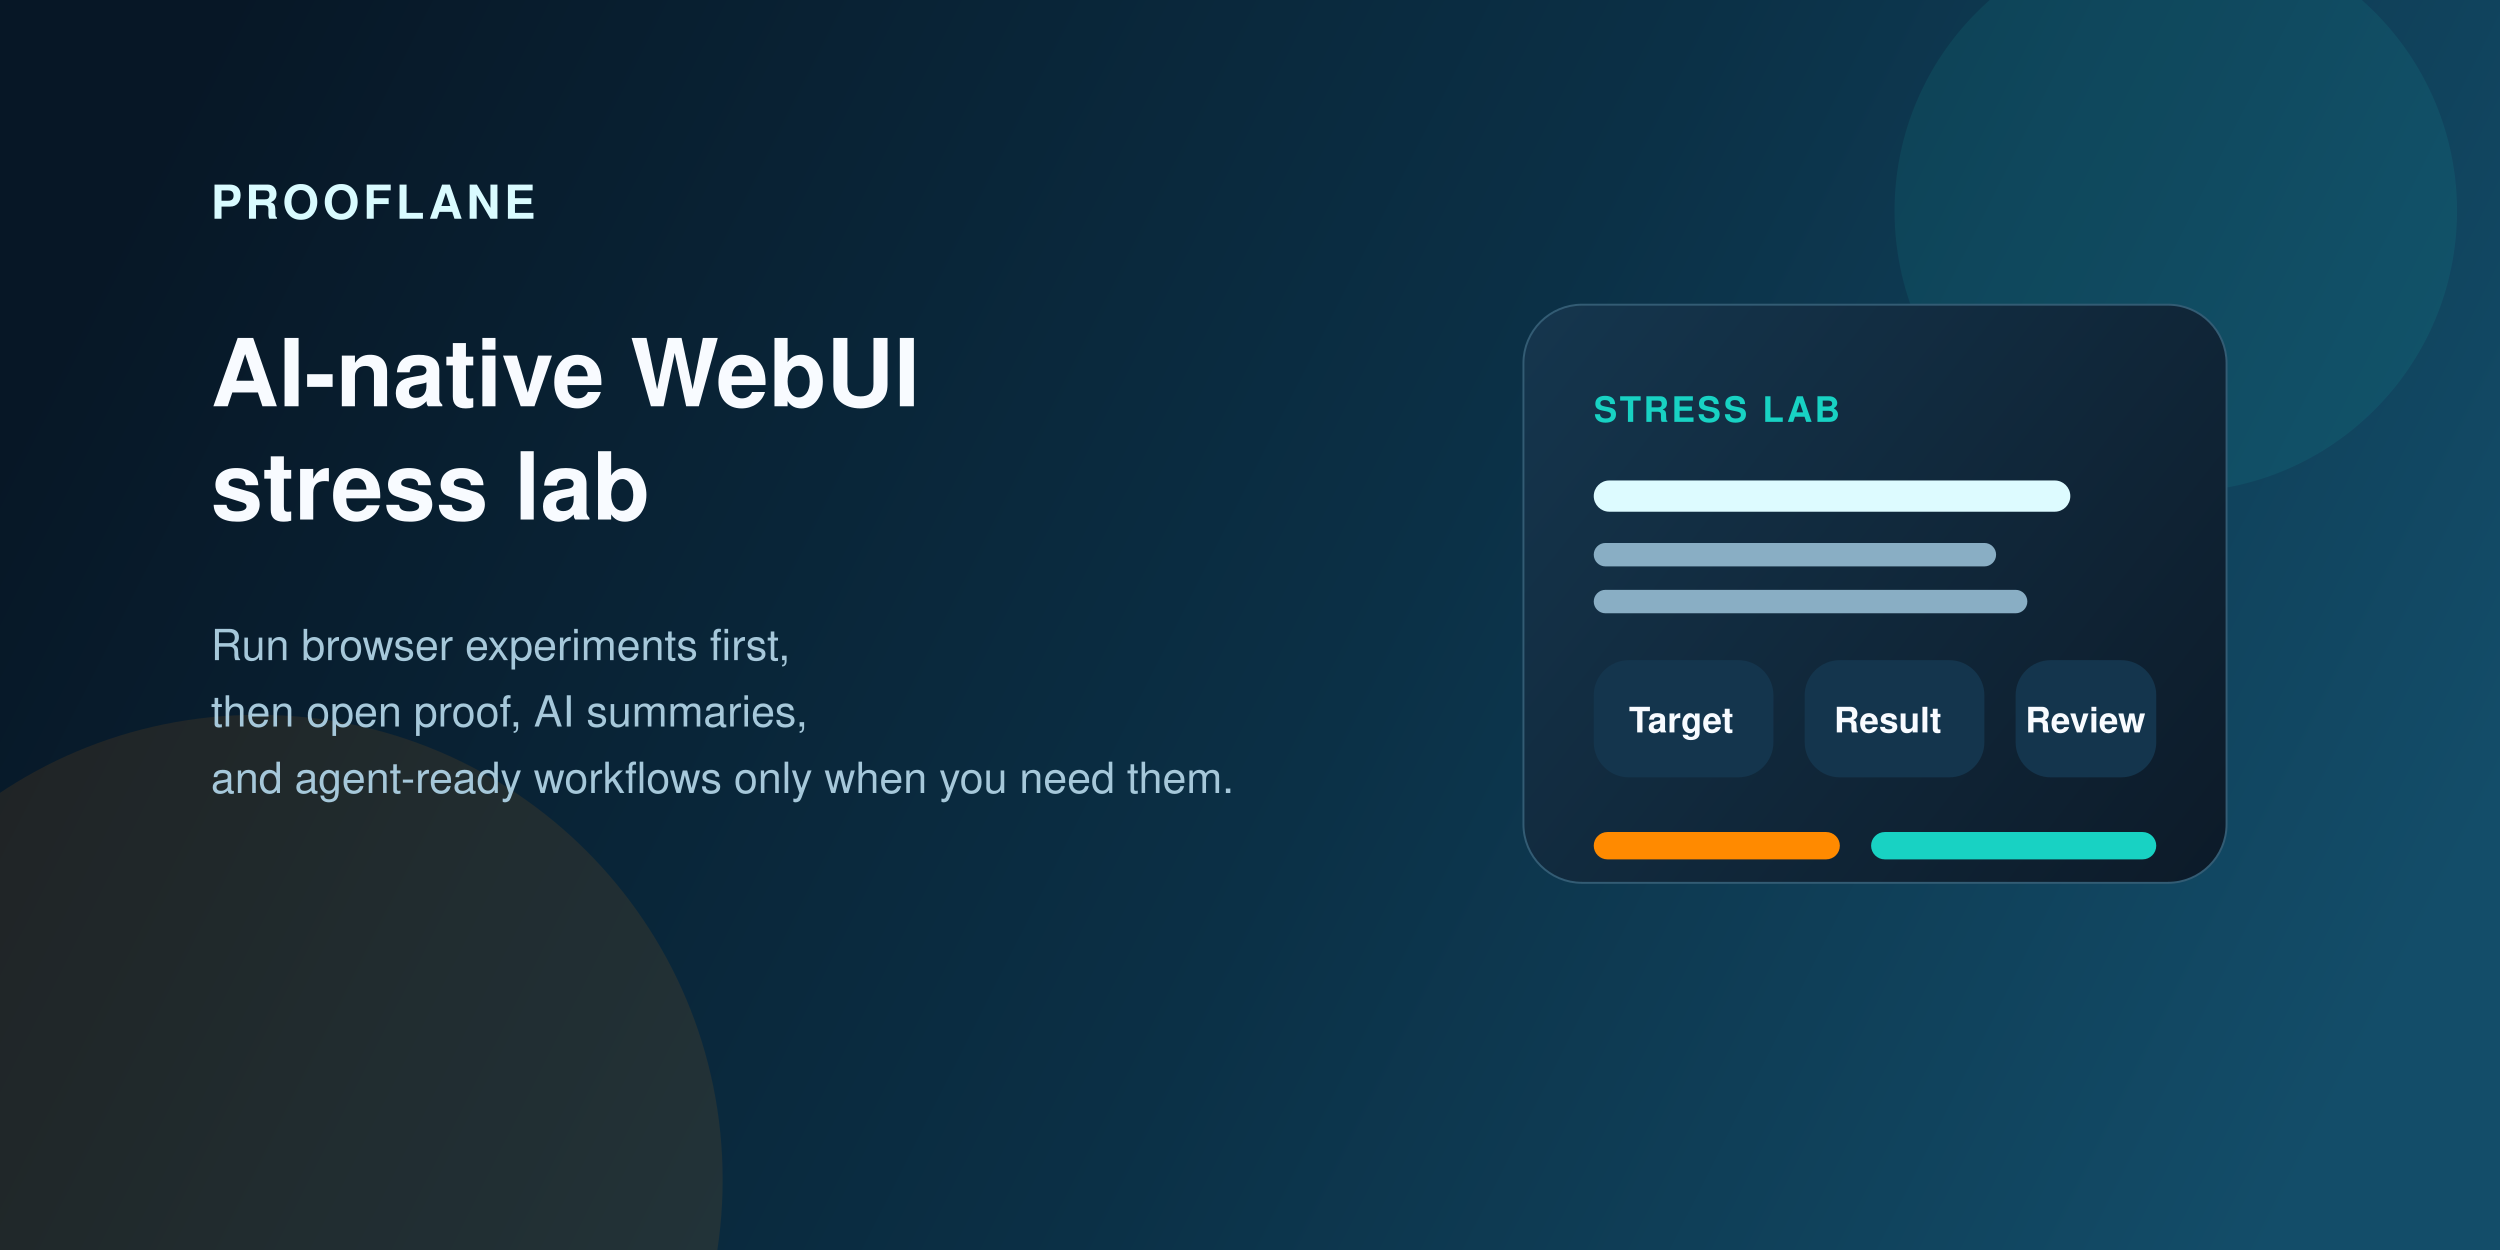
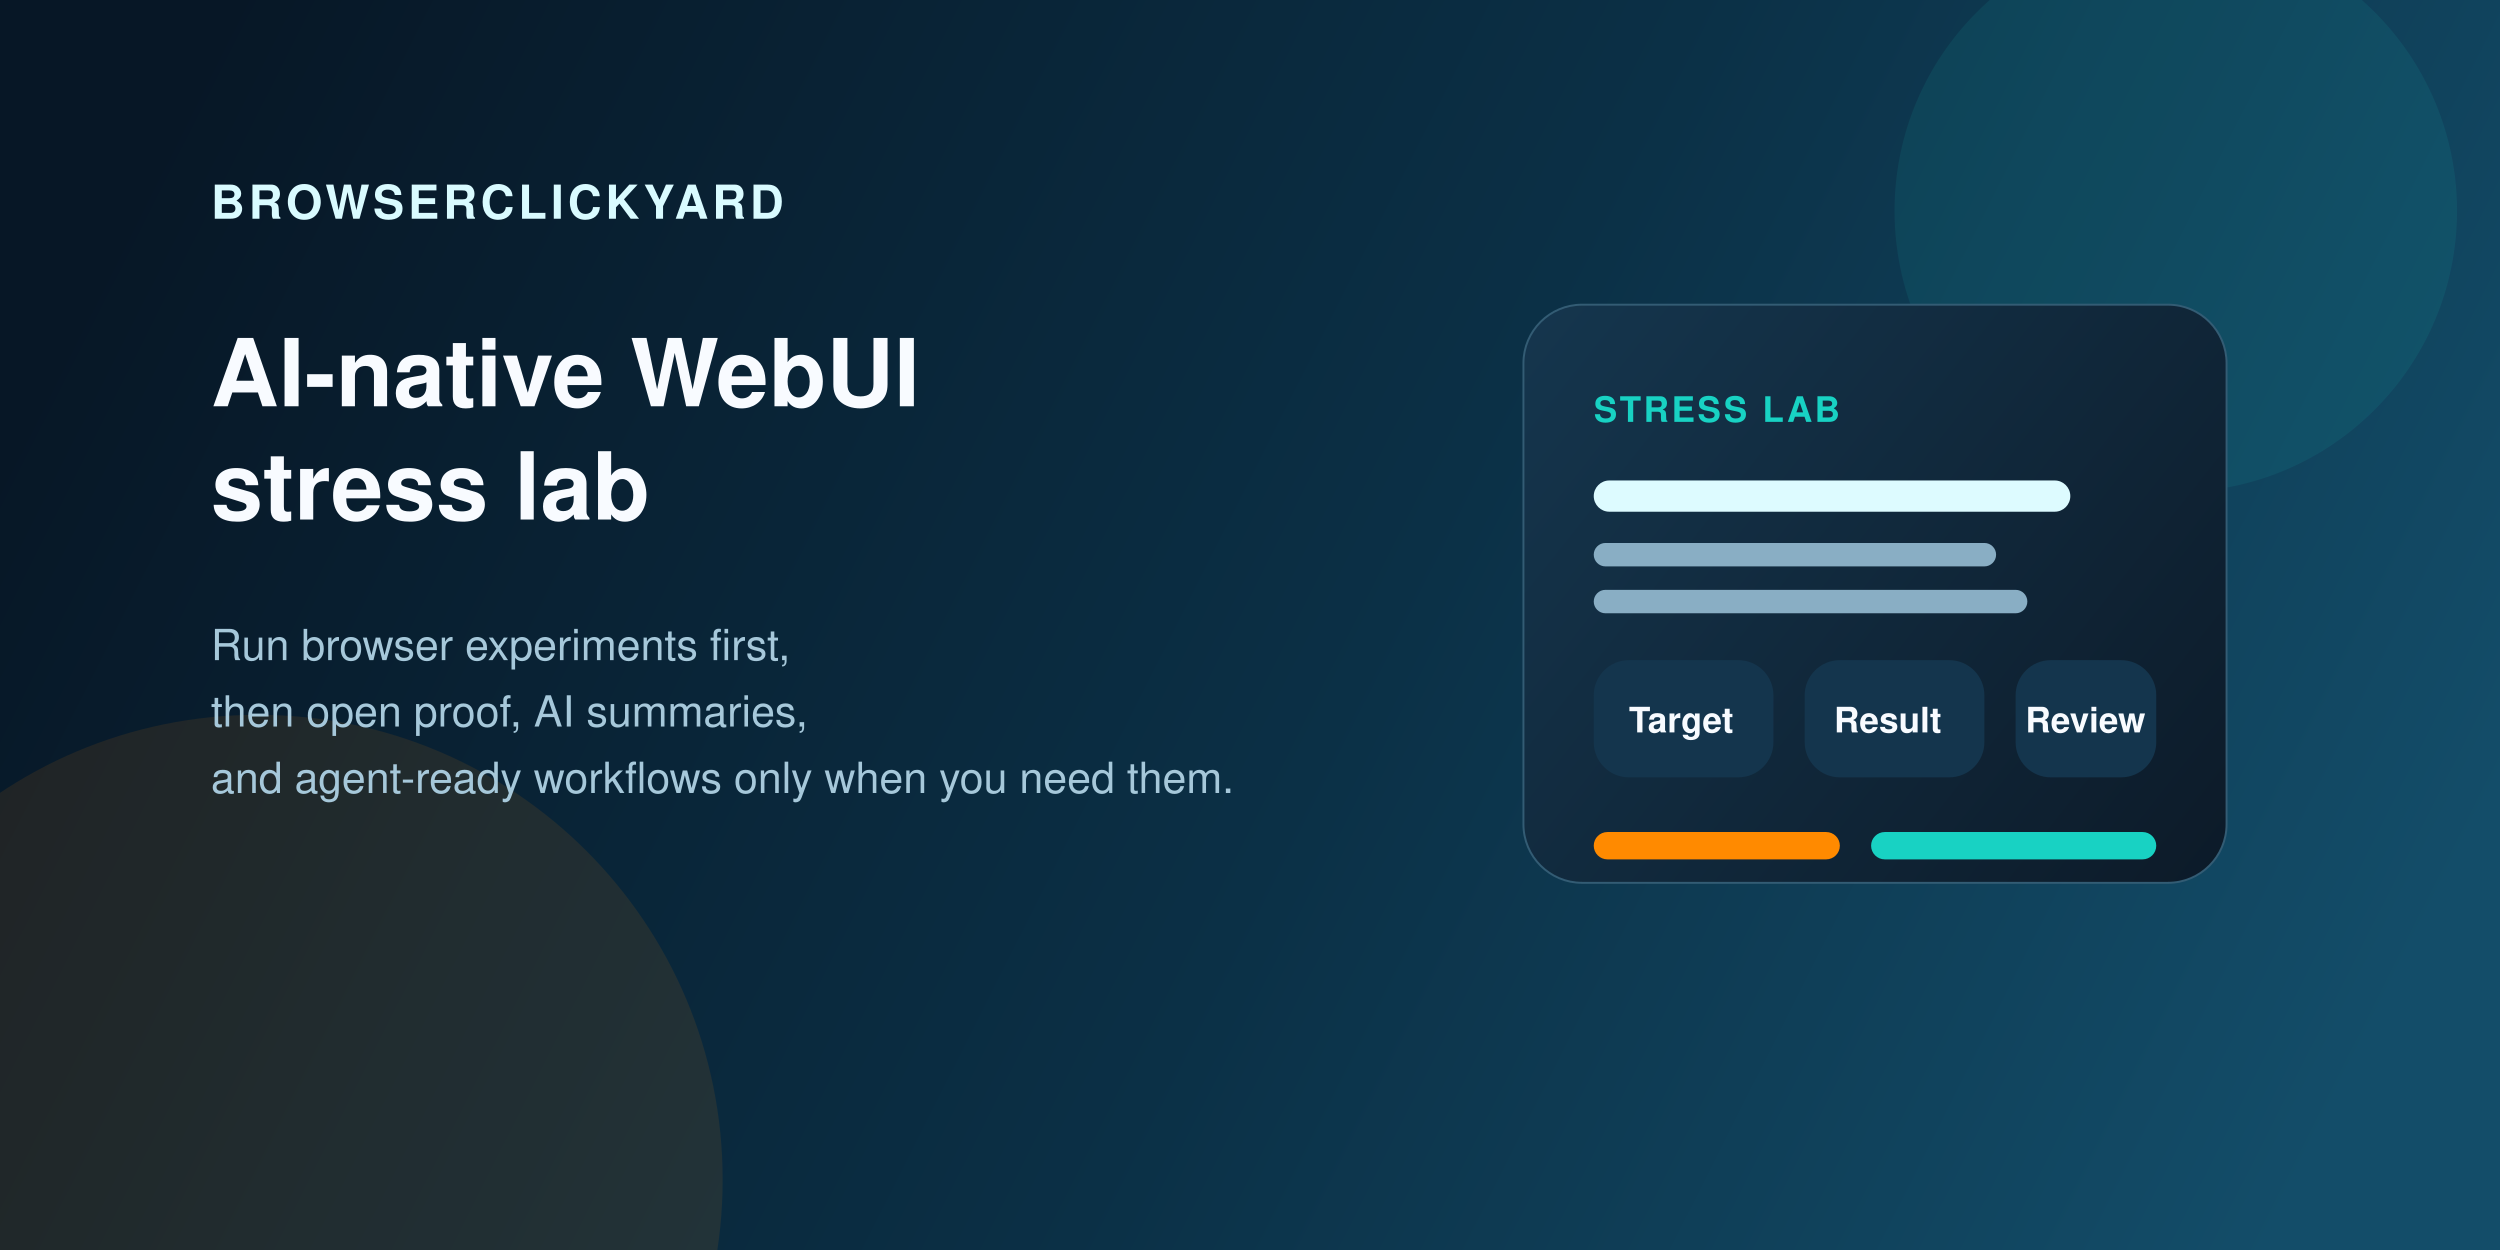
<svg xmlns="http://www.w3.org/2000/svg" width="1280" height="640" viewBox="0 0 1280 640" fill="none">
  <defs>
    <linearGradient id="bg" x1="92" y1="48" x2="1184" y2="598" gradientUnits="userSpaceOnUse">
      <stop stop-color="#071726" />
      <stop offset="0.55" stop-color="#0B3046" />
      <stop offset="1" stop-color="#134D69" />
    </linearGradient>
    <linearGradient id="cardGlow" x1="780" y1="156" x2="1148" y2="448" gradientUnits="userSpaceOnUse">
      <stop stop-color="#15364E" />
      <stop offset="1" stop-color="#0C1A28" />
    </linearGradient>
  </defs>
  <rect width="1280" height="640" fill="url(#bg)" />
  <circle cx="1114" cy="108" r="144" fill="#18D2C3" fill-opacity="0.09" />
  <circle cx="132" cy="604" r="238" fill="#FF8A00" fill-opacity="0.10" />
-   <text x="108" y="112" fill="#D9FBFF" font-family="Helvetica, Arial, sans-serif" font-size="24" font-weight="700" letter-spacing="2">PROOFLANE</text>
+   <text x="108" y="112" fill="#D9FBFF" font-family="Helvetica, Arial, sans-serif" font-size="24" font-weight="700" letter-spacing="2">BROWSERCLICKYARD</text>
  <text x="108" y="208" fill="#F8FBFF" font-family="Helvetica, Arial, sans-serif" font-size="48" font-weight="700">AI-native WebUI</text>
  <text x="108" y="266" fill="#F8FBFF" font-family="Helvetica, Arial, sans-serif" font-size="48" font-weight="700">stress lab</text>
  <text x="108" y="338" fill="#A6C8DA" font-family="Helvetica, Arial, sans-serif" font-size="22">Run browser experiments first,</text>
  <text x="108" y="372" fill="#A6C8DA" font-family="Helvetica, Arial, sans-serif" font-size="22">then open proof, AI summaries,</text>
  <text x="108" y="406" fill="#A6C8DA" font-family="Helvetica, Arial, sans-serif" font-size="22">and agent-ready workflows only when you need them.</text>
  <rect x="780" y="156" width="360" height="296" rx="30" fill="url(#cardGlow)" stroke="#335C74" />
  <text x="816" y="216" fill="#18D2C3" font-family="Helvetica, Arial, sans-serif" font-size="18" font-weight="700" letter-spacing="1.4">STRESS LAB</text>
  <rect x="816" y="246" width="244" height="16" rx="8" fill="#DDFBFF" />
  <rect x="816" y="278" width="206" height="12" rx="6" fill="#89AEC4" />
  <rect x="816" y="302" width="222" height="12" rx="6" fill="#89AEC4" />
  <rect x="816" y="338" width="92" height="60" rx="18" fill="#14354D" />
  <rect x="924" y="338" width="92" height="60" rx="18" fill="#14354D" />
  <rect x="1032" y="338" width="72" height="60" rx="18" fill="#14354D" />
  <text x="834" y="375" fill="#F8FBFF" font-family="Helvetica, Arial, sans-serif" font-size="18" font-weight="700">Target</text>
  <text x="939" y="375" fill="#F8FBFF" font-family="Helvetica, Arial, sans-serif" font-size="18" font-weight="700">Result</text>
  <text x="1037" y="375" fill="#F8FBFF" font-family="Helvetica, Arial, sans-serif" font-size="18" font-weight="700">Review</text>
  <rect x="816" y="426" width="126" height="14" rx="7" fill="#FF8A00" />
  <rect x="958" y="426" width="146" height="14" rx="7" fill="#18D2C3" />
</svg>
